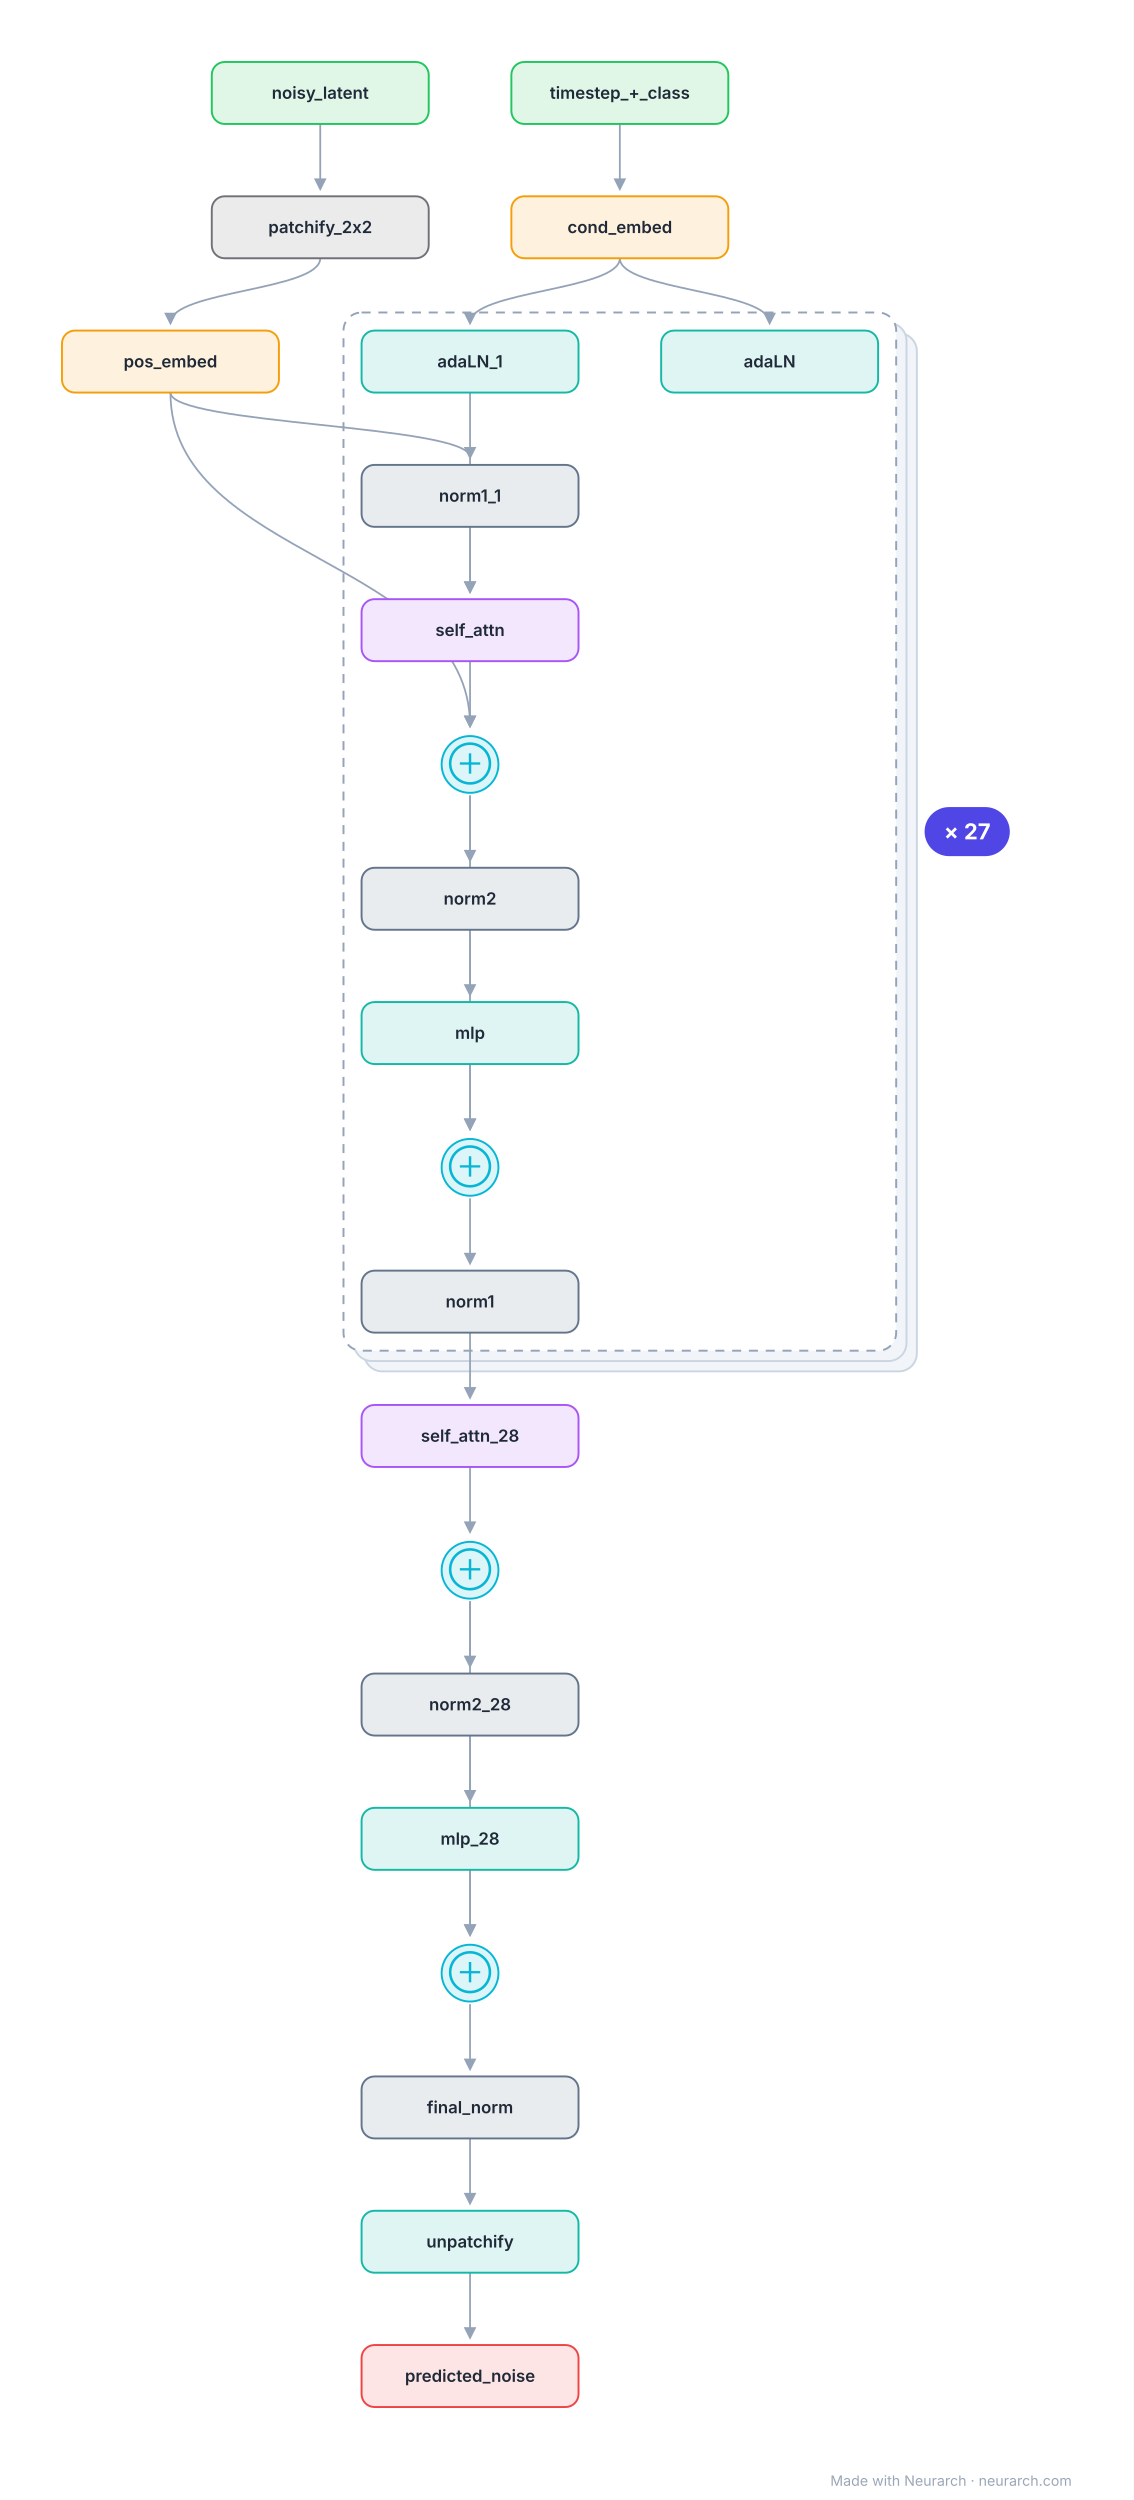
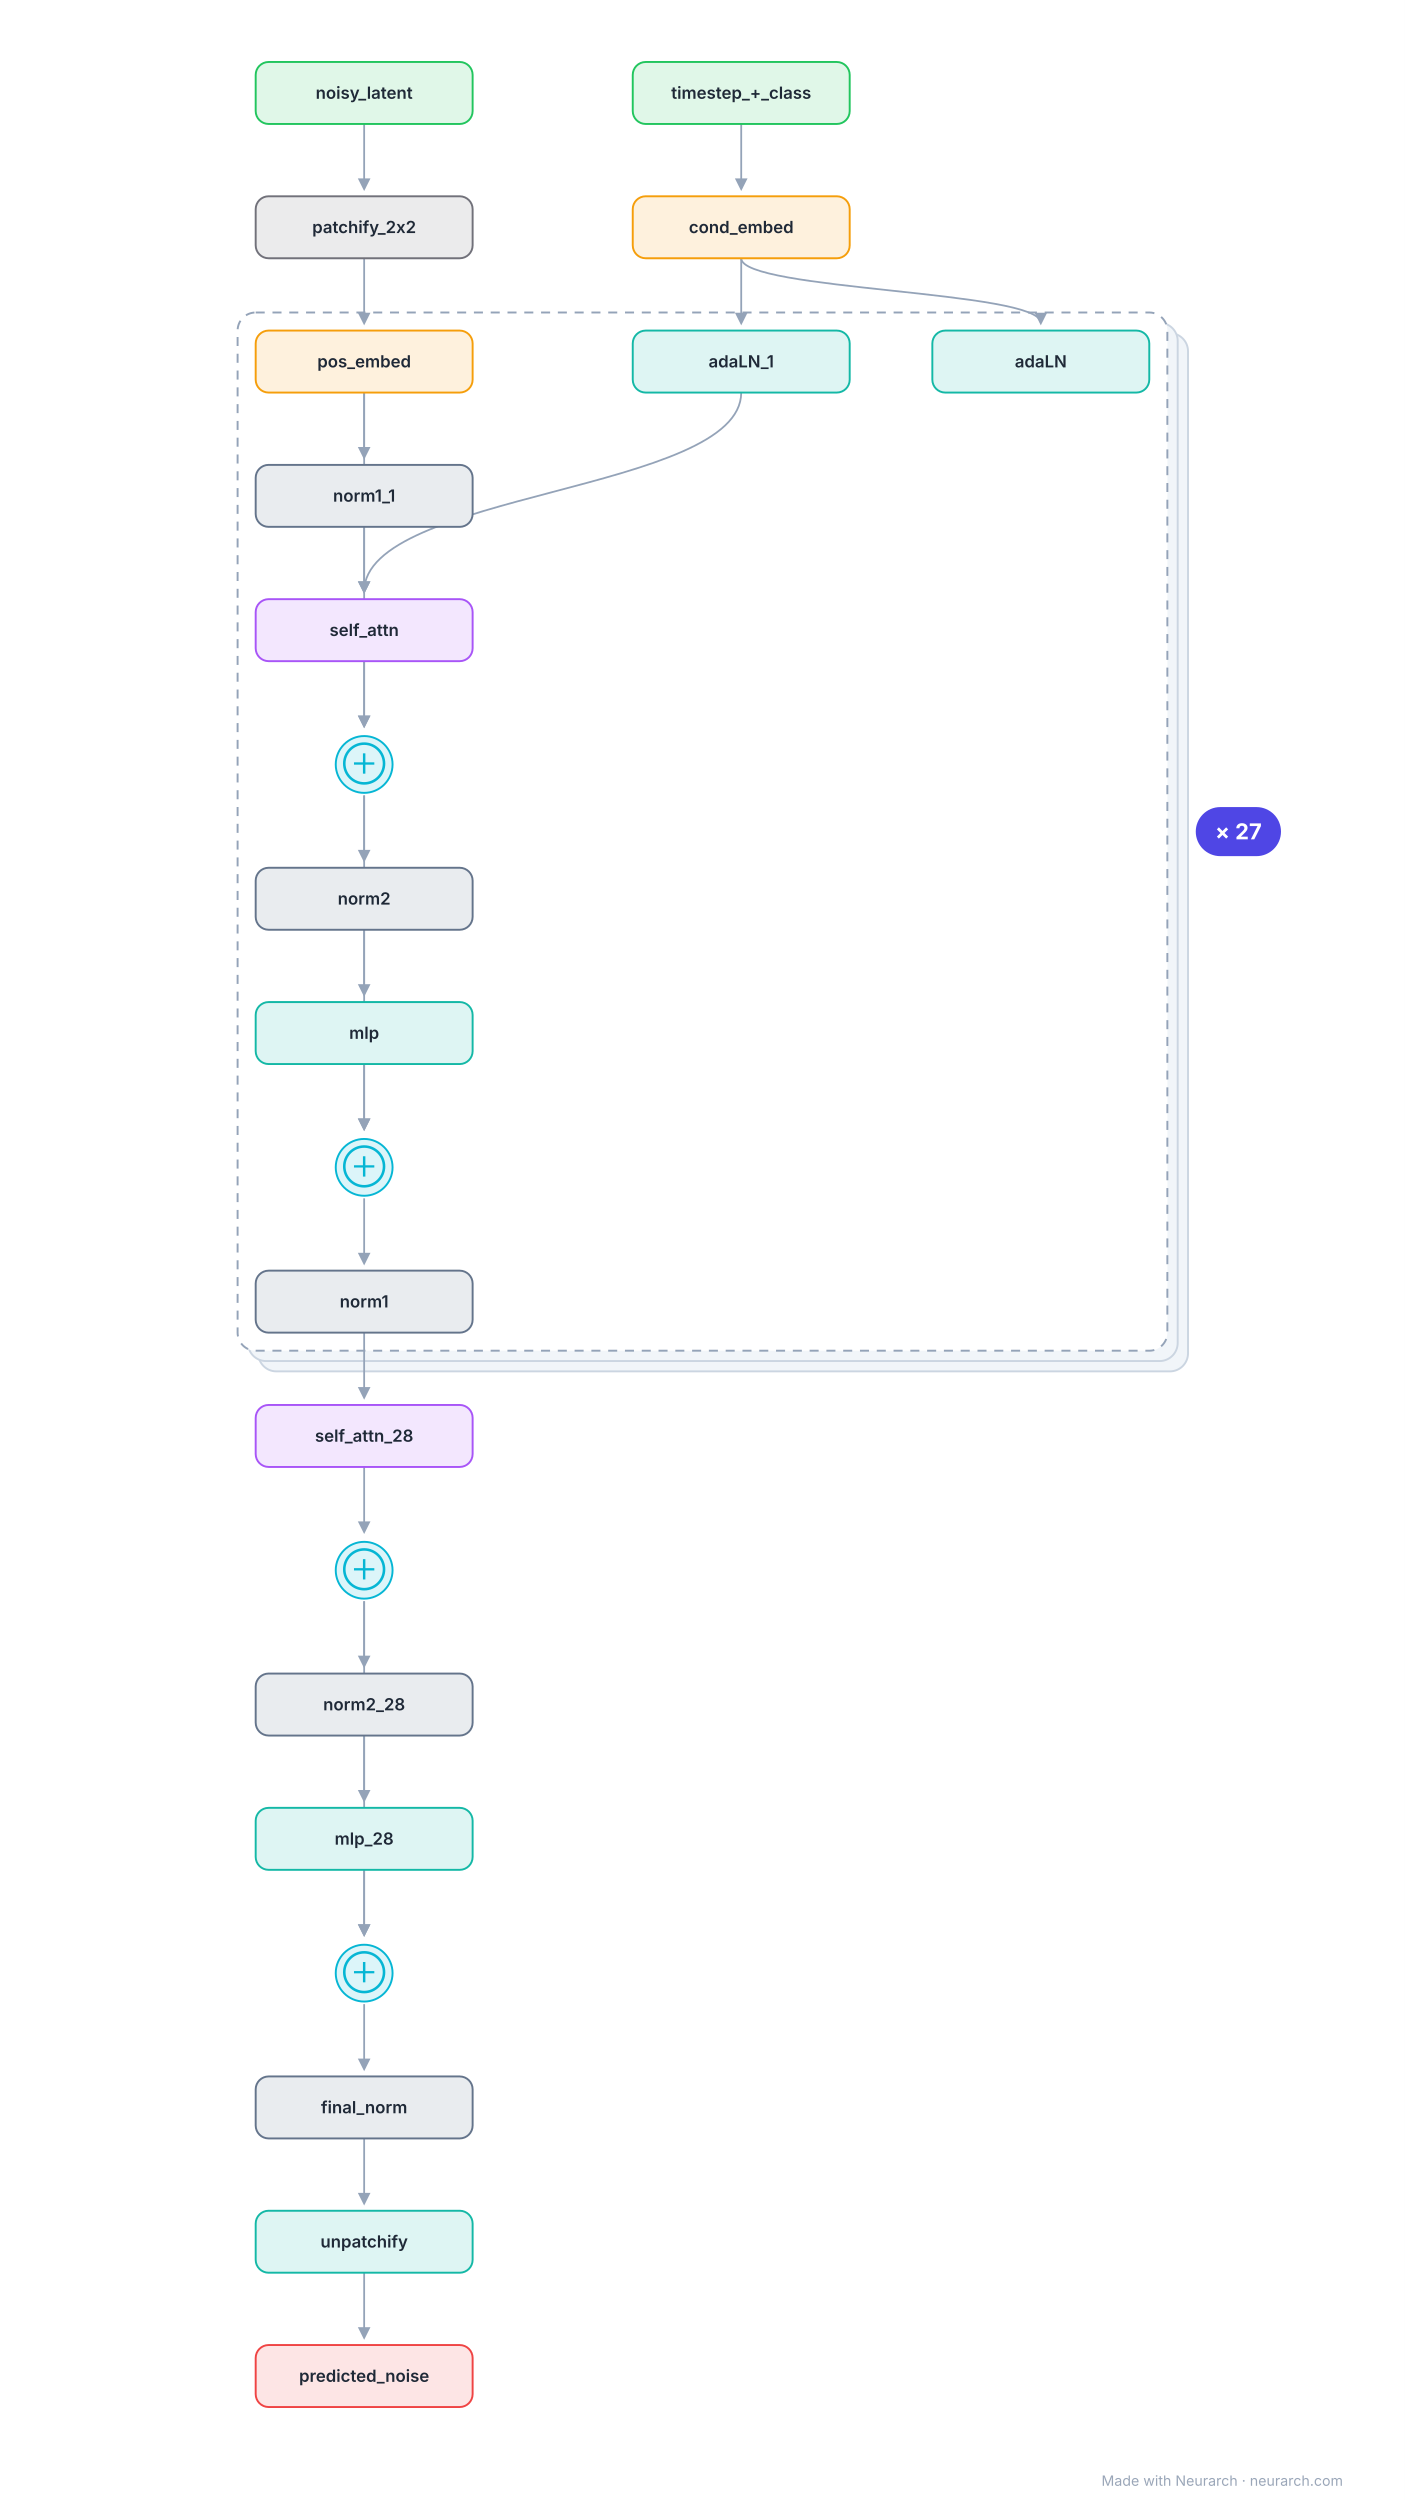
- <svg xmlns="http://www.w3.org/2000/svg" width="878" height="1936" viewBox="0 0 878 1936" font-family="-apple-system, 'Segoe UI', Inter, Helvetica, Arial, sans-serif">
+ <svg xmlns="http://www.w3.org/2000/svg" width="1088" height="1936" viewBox="0 0 1088 1936" font-family="-apple-system, 'Segoe UI', Inter, Helvetica, Arial, sans-serif">
  <defs>
    <marker id="arrow" viewBox="0 0 10 10" refX="8" refY="5" markerWidth="7" markerHeight="7" orient="auto-start-reverse">
      <path d="M0,0 L10,5 L0,10 z" fill="#94a3b8" />
    </marker>
  </defs>
-   <rect x="0" y="0" width="878" height="1936" fill="#ffffff" />
-   <rect x="282.0" y="258.0" width="428.0" height="804.0" rx="14" fill="#f1f5f9" stroke="#cbd5e1" stroke-width="1.5" />
-   <rect x="274.0" y="250.0" width="428.0" height="804.0" rx="14" fill="#f1f5f9" stroke="#cbd5e1" stroke-width="1.5" />
-   <rect x="266.0" y="242.0" width="428.0" height="804.0" rx="14" fill="#ffffff" stroke="#94a3b8" stroke-width="1.5" stroke-dasharray="7 6" />
-   <rect x="716.0" y="625.0" width="66" height="38" rx="19" fill="#4f46e5" />
-   <text x="749.0" y="650.0" text-anchor="middle" font-size="17" font-weight="700" fill="#ffffff">× 27</text>
-   <path d="M248.0,96.0 C248.0,121.0 248.0,121.0 248.0,146.0" fill="none" stroke="#94a3b8" stroke-width="1.4" marker-end="url(#arrow)" />
-   <path d="M480.0,96.0 C480.0,121.0 480.0,121.0 480.0,146.0" fill="none" stroke="#94a3b8" stroke-width="1.4" marker-end="url(#arrow)" />
-   <path d="M248.0,200.0 C248.0,225.0 132.0,225.0 132.0,250.0" fill="none" stroke="#94a3b8" stroke-width="1.4" marker-end="url(#arrow)" />
-   <path d="M480.0,200.0 C480.0,225.0 364.0,225.0 364.0,250.0" fill="none" stroke="#94a3b8" stroke-width="1.4" marker-end="url(#arrow)" />
-   <path d="M132.0,304.0 C132.0,329.0 364.0,329.0 364.0,354.0" fill="none" stroke="#94a3b8" stroke-width="1.4" marker-end="url(#arrow)" />
-   <path d="M364.0,408.0 C364.0,433.0 364.0,433.0 364.0,458.0" fill="none" stroke="#94a3b8" stroke-width="1.4" marker-end="url(#arrow)" />
-   <path d="M364.0,304.0 C364.0,381.0 364.0,381.0 364.0,458.0" fill="none" stroke="#94a3b8" stroke-width="1.4" marker-end="url(#arrow)" />
-   <path d="M364.0,512.0 C364.0,537.0 364.0,537.0 364.0,562.0" fill="none" stroke="#94a3b8" stroke-width="1.4" marker-end="url(#arrow)" />
-   <path d="M132.0,304.0 C132.0,433.0 364.0,433.0 364.0,562.0" fill="none" stroke="#94a3b8" stroke-width="1.4" marker-end="url(#arrow)" />
-   <path d="M364.0,616.0 C364.0,641.0 364.0,641.0 364.0,666.0" fill="none" stroke="#94a3b8" stroke-width="1.4" marker-end="url(#arrow)" />
-   <path d="M364.0,720.0 C364.0,745.0 364.0,745.0 364.0,770.0" fill="none" stroke="#94a3b8" stroke-width="1.4" marker-end="url(#arrow)" />
-   <path d="M364.0,824.0 C364.0,849.0 364.0,849.0 364.0,874.0" fill="none" stroke="#94a3b8" stroke-width="1.4" marker-end="url(#arrow)" />
-   <path d="M364.0,616.0 C364.0,745.0 364.0,745.0 364.0,874.0" fill="none" stroke="#94a3b8" stroke-width="1.4" marker-end="url(#arrow)" />
-   <path d="M480.0,200.0 C480.0,225.0 596.0,225.0 596.0,250.0" fill="none" stroke="#94a3b8" stroke-width="1.4" marker-end="url(#arrow)" />
-   <path d="M364.0,928.0 C364.0,953.0 364.0,953.0 364.0,978.0" fill="none" stroke="#94a3b8" stroke-width="1.4" marker-end="url(#arrow)" />
-   <path d="M364.0,1136.0 C364.0,1161.0 364.0,1161.0 364.0,1186.0" fill="none" stroke="#94a3b8" stroke-width="1.4" marker-end="url(#arrow)" />
-   <path d="M364.0,1240.0 C364.0,1265.0 364.0,1265.0 364.0,1290.0" fill="none" stroke="#94a3b8" stroke-width="1.4" marker-end="url(#arrow)" />
-   <path d="M364.0,1344.0 C364.0,1369.0 364.0,1369.0 364.0,1394.0" fill="none" stroke="#94a3b8" stroke-width="1.4" marker-end="url(#arrow)" />
-   <path d="M364.0,1448.0 C364.0,1473.0 364.0,1473.0 364.0,1498.0" fill="none" stroke="#94a3b8" stroke-width="1.4" marker-end="url(#arrow)" />
-   <path d="M364.0,1240.0 C364.0,1369.0 364.0,1369.0 364.0,1498.0" fill="none" stroke="#94a3b8" stroke-width="1.4" marker-end="url(#arrow)" />
-   <path d="M364.0,1552.0 C364.0,1577.0 364.0,1577.0 364.0,1602.0" fill="none" stroke="#94a3b8" stroke-width="1.4" marker-end="url(#arrow)" />
-   <path d="M364.0,1656.0 C364.0,1681.0 364.0,1681.0 364.0,1706.0" fill="none" stroke="#94a3b8" stroke-width="1.4" marker-end="url(#arrow)" />
-   <path d="M364.0,1760.0 C364.0,1785.0 364.0,1785.0 364.0,1810.0" fill="none" stroke="#94a3b8" stroke-width="1.4" marker-end="url(#arrow)" />
-   <path d="M364.0,1032.0 C364.0,1057.0 364.0,1057.0 364.0,1082.0" fill="none" stroke="#94a3b8" stroke-width="1.4" marker-end="url(#arrow)" />
-   <rect x="164.0" y="48.0" width="168" height="48" rx="10" fill="rgb(224, 247, 232)" stroke="#22c55e" stroke-width="1.5" />
-   <text x="248.0" y="76.5" text-anchor="middle" font-size="13" font-weight="600" fill="#1f2937">noisy_latent</text>
-   <rect x="396.0" y="48.0" width="168" height="48" rx="10" fill="rgb(224, 247, 232)" stroke="#22c55e" stroke-width="1.5" />
-   <text x="480.0" y="76.5" text-anchor="middle" font-size="13" font-weight="600" fill="#1f2937">timestep_+_class</text>
-   <rect x="164.0" y="152.0" width="168" height="48" rx="10" fill="rgb(235, 235, 236)" stroke="#71717a" stroke-width="1.5" />
-   <text x="248.0" y="180.5" text-anchor="middle" font-size="13" font-weight="600" fill="#1f2937">patchify_2x2</text>
-   <rect x="396.0" y="152.0" width="168" height="48" rx="10" fill="rgb(254, 241, 221)" stroke="#f59e0b" stroke-width="1.5" />
-   <text x="480.0" y="180.5" text-anchor="middle" font-size="13" font-weight="600" fill="#1f2937">cond_embed</text>
-   <rect x="48.0" y="256.0" width="168" height="48" rx="10" fill="rgb(254, 241, 221)" stroke="#f59e0b" stroke-width="1.5" />
-   <text x="132.0" y="284.5" text-anchor="middle" font-size="13" font-weight="600" fill="#1f2937">pos_embed</text>
-   <rect x="280.0" y="256.0" width="168" height="48" rx="10" fill="rgb(222, 245, 243)" stroke="#14b8a6" stroke-width="1.5" />
-   <text x="364.0" y="284.5" text-anchor="middle" font-size="13" font-weight="600" fill="#1f2937">adaLN_1</text>
-   <rect x="280.0" y="360.0" width="168" height="48" rx="10" fill="rgb(233, 236, 239)" stroke="#64748b" stroke-width="1.5" />
-   <text x="364.0" y="388.5" text-anchor="middle" font-size="13" font-weight="600" fill="#1f2937">norm1_1</text>
-   <rect x="280.0" y="464.0" width="168" height="48" rx="10" fill="rgb(243, 231, 254)" stroke="#a855f7" stroke-width="1.5" />
-   <text x="364.0" y="492.5" text-anchor="middle" font-size="13" font-weight="600" fill="#1f2937">self_attn</text>
-   <circle cx="364.0" cy="592.0" r="22" fill="rgb(220, 245, 249)" stroke="#06b6d4" stroke-width="1.5" />
-   <text x="364.0" y="600.0" text-anchor="middle" font-size="24" fill="#06b6d4">⊕</text>
-   <rect x="280.0" y="672.0" width="168" height="48" rx="10" fill="rgb(233, 236, 239)" stroke="#64748b" stroke-width="1.5" />
-   <text x="364.0" y="700.5" text-anchor="middle" font-size="13" font-weight="600" fill="#1f2937">norm2</text>
-   <rect x="280.0" y="776.0" width="168" height="48" rx="10" fill="rgb(222, 245, 243)" stroke="#14b8a6" stroke-width="1.5" />
-   <text x="364.0" y="804.5" text-anchor="middle" font-size="13" font-weight="600" fill="#1f2937">mlp</text>
-   <circle cx="364.0" cy="904.0" r="22" fill="rgb(220, 245, 249)" stroke="#06b6d4" stroke-width="1.5" />
-   <text x="364.0" y="912.0" text-anchor="middle" font-size="24" fill="#06b6d4">⊕</text>
-   <rect x="512.0" y="256.0" width="168" height="48" rx="10" fill="rgb(222, 245, 243)" stroke="#14b8a6" stroke-width="1.5" />
-   <text x="596.0" y="284.5" text-anchor="middle" font-size="13" font-weight="600" fill="#1f2937">adaLN</text>
-   <rect x="280.0" y="984.0" width="168" height="48" rx="10" fill="rgb(233, 236, 239)" stroke="#64748b" stroke-width="1.5" />
-   <text x="364.0" y="1012.5" text-anchor="middle" font-size="13" font-weight="600" fill="#1f2937">norm1</text>
-   <rect x="280.0" y="1088.0" width="168" height="48" rx="10" fill="rgb(243, 231, 254)" stroke="#a855f7" stroke-width="1.5" />
-   <text x="364.0" y="1116.5" text-anchor="middle" font-size="13" font-weight="600" fill="#1f2937">self_attn_28</text>
-   <circle cx="364.0" cy="1216.0" r="22" fill="rgb(220, 245, 249)" stroke="#06b6d4" stroke-width="1.5" />
-   <text x="364.0" y="1224.0" text-anchor="middle" font-size="24" fill="#06b6d4">⊕</text>
-   <rect x="280.0" y="1296.0" width="168" height="48" rx="10" fill="rgb(233, 236, 239)" stroke="#64748b" stroke-width="1.5" />
-   <text x="364.0" y="1324.5" text-anchor="middle" font-size="13" font-weight="600" fill="#1f2937">norm2_28</text>
-   <rect x="280.0" y="1400.0" width="168" height="48" rx="10" fill="rgb(222, 245, 243)" stroke="#14b8a6" stroke-width="1.5" />
-   <text x="364.0" y="1428.5" text-anchor="middle" font-size="13" font-weight="600" fill="#1f2937">mlp_28</text>
-   <circle cx="364.0" cy="1528.0" r="22" fill="rgb(220, 245, 249)" stroke="#06b6d4" stroke-width="1.5" />
-   <text x="364.0" y="1536.0" text-anchor="middle" font-size="24" fill="#06b6d4">⊕</text>
-   <rect x="280.0" y="1608.0" width="168" height="48" rx="10" fill="rgb(233, 236, 239)" stroke="#64748b" stroke-width="1.5" />
-   <text x="364.0" y="1636.5" text-anchor="middle" font-size="13" font-weight="600" fill="#1f2937">final_norm</text>
-   <rect x="280.0" y="1712.0" width="168" height="48" rx="10" fill="rgb(222, 245, 243)" stroke="#14b8a6" stroke-width="1.5" />
-   <text x="364.0" y="1740.5" text-anchor="middle" font-size="13" font-weight="600" fill="#1f2937">unpatchify</text>
-   <rect x="280.0" y="1816.0" width="168" height="48" rx="10" fill="rgb(253, 229, 229)" stroke="#ef4444" stroke-width="1.5" />
-   <text x="364.0" y="1844.5" text-anchor="middle" font-size="13" font-weight="600" fill="#1f2937">predicted_noise</text>
-   <text x="830.0" y="1925.0" text-anchor="end" font-size="11" fill="#9aa6b8">Made with Neurarch · neurarch.com</text>
+   <rect x="0" y="0" width="1088" height="1936" fill="#ffffff" />
+   <rect x="200.0" y="258.0" width="720.0" height="804.0" rx="14" fill="#f1f5f9" stroke="#cbd5e1" stroke-width="1.5" />
+   <rect x="192.0" y="250.0" width="720.0" height="804.0" rx="14" fill="#f1f5f9" stroke="#cbd5e1" stroke-width="1.5" />
+   <rect x="184.0" y="242.0" width="720.0" height="804.0" rx="14" fill="#ffffff" stroke="#94a3b8" stroke-width="1.5" stroke-dasharray="7 6" />
+   <rect x="926.0" y="625.0" width="66" height="38" rx="19" fill="#4f46e5" />
+   <text x="959.0" y="650.0" text-anchor="middle" font-size="17" font-weight="700" fill="#ffffff">× 27</text>
+   <path d="M282.0,96.0 C282.0,121.0 282.0,121.0 282.0,146.0" fill="none" stroke="#94a3b8" stroke-width="1.4" marker-end="url(#arrow)" />
+   <path d="M574.0,96.0 C574.0,121.0 574.0,121.0 574.0,146.0" fill="none" stroke="#94a3b8" stroke-width="1.4" marker-end="url(#arrow)" />
+   <path d="M282.0,200.0 C282.0,225.0 282.0,225.0 282.0,250.0" fill="none" stroke="#94a3b8" stroke-width="1.4" marker-end="url(#arrow)" />
+   <path d="M574.0,200.0 C574.0,225.0 574.0,225.0 574.0,250.0" fill="none" stroke="#94a3b8" stroke-width="1.4" marker-end="url(#arrow)" />
+   <path d="M282.0,304.0 C282.0,329.0 282.0,329.0 282.0,354.0" fill="none" stroke="#94a3b8" stroke-width="1.4" marker-end="url(#arrow)" />
+   <path d="M282.0,408.0 C282.0,433.0 282.0,433.0 282.0,458.0" fill="none" stroke="#94a3b8" stroke-width="1.4" marker-end="url(#arrow)" />
+   <path d="M574.0,304.0 C574.0,381.0 282.0,381.0 282.0,458.0" fill="none" stroke="#94a3b8" stroke-width="1.4" marker-end="url(#arrow)" />
+   <path d="M282.0,512.0 C282.0,537.0 282.0,537.0 282.0,562.0" fill="none" stroke="#94a3b8" stroke-width="1.4" marker-end="url(#arrow)" />
+   <path d="M282.0,304.0 C282.0,433.0 282.0,433.0 282.0,562.0" fill="none" stroke="#94a3b8" stroke-width="1.4" marker-end="url(#arrow)" />
+   <path d="M282.0,616.0 C282.0,641.0 282.0,641.0 282.0,666.0" fill="none" stroke="#94a3b8" stroke-width="1.4" marker-end="url(#arrow)" />
+   <path d="M282.0,720.0 C282.0,745.0 282.0,745.0 282.0,770.0" fill="none" stroke="#94a3b8" stroke-width="1.4" marker-end="url(#arrow)" />
+   <path d="M282.0,824.0 C282.0,849.0 282.0,849.0 282.0,874.0" fill="none" stroke="#94a3b8" stroke-width="1.4" marker-end="url(#arrow)" />
+   <path d="M282.0,616.0 C282.0,745.0 282.0,745.0 282.0,874.0" fill="none" stroke="#94a3b8" stroke-width="1.4" marker-end="url(#arrow)" />
+   <path d="M574.0,200.0 C574.0,225.0 806.0,225.0 806.0,250.0" fill="none" stroke="#94a3b8" stroke-width="1.4" marker-end="url(#arrow)" />
+   <path d="M282.0,928.0 C282.0,953.0 282.0,953.0 282.0,978.0" fill="none" stroke="#94a3b8" stroke-width="1.4" marker-end="url(#arrow)" />
+   <path d="M282.0,1136.0 C282.0,1161.0 282.0,1161.0 282.0,1186.0" fill="none" stroke="#94a3b8" stroke-width="1.4" marker-end="url(#arrow)" />
+   <path d="M282.0,1240.0 C282.0,1265.0 282.0,1265.0 282.0,1290.0" fill="none" stroke="#94a3b8" stroke-width="1.4" marker-end="url(#arrow)" />
+   <path d="M282.0,1344.0 C282.0,1369.0 282.0,1369.0 282.0,1394.0" fill="none" stroke="#94a3b8" stroke-width="1.4" marker-end="url(#arrow)" />
+   <path d="M282.0,1448.0 C282.0,1473.0 282.0,1473.0 282.0,1498.0" fill="none" stroke="#94a3b8" stroke-width="1.4" marker-end="url(#arrow)" />
+   <path d="M282.0,1240.0 C282.0,1369.0 282.0,1369.0 282.0,1498.0" fill="none" stroke="#94a3b8" stroke-width="1.4" marker-end="url(#arrow)" />
+   <path d="M282.0,1552.0 C282.0,1577.0 282.0,1577.0 282.0,1602.0" fill="none" stroke="#94a3b8" stroke-width="1.4" marker-end="url(#arrow)" />
+   <path d="M282.0,1656.0 C282.0,1681.0 282.0,1681.0 282.0,1706.0" fill="none" stroke="#94a3b8" stroke-width="1.4" marker-end="url(#arrow)" />
+   <path d="M282.0,1760.0 C282.0,1785.0 282.0,1785.0 282.0,1810.0" fill="none" stroke="#94a3b8" stroke-width="1.4" marker-end="url(#arrow)" />
+   <path d="M282.0,1032.0 C282.0,1057.0 282.0,1057.0 282.0,1082.0" fill="none" stroke="#94a3b8" stroke-width="1.4" marker-end="url(#arrow)" />
+   <rect x="198.0" y="48.0" width="168" height="48" rx="10" fill="rgb(224, 247, 232)" stroke="#22c55e" stroke-width="1.5" />
+   <text x="282.0" y="76.5" text-anchor="middle" font-size="13" font-weight="600" fill="#1f2937">noisy_latent</text>
+   <rect x="490.0" y="48.0" width="168" height="48" rx="10" fill="rgb(224, 247, 232)" stroke="#22c55e" stroke-width="1.5" />
+   <text x="574.0" y="76.5" text-anchor="middle" font-size="13" font-weight="600" fill="#1f2937">timestep_+_class</text>
+   <rect x="198.0" y="152.0" width="168" height="48" rx="10" fill="rgb(235, 235, 236)" stroke="#71717a" stroke-width="1.5" />
+   <text x="282.0" y="180.5" text-anchor="middle" font-size="13" font-weight="600" fill="#1f2937">patchify_2x2</text>
+   <rect x="490.0" y="152.0" width="168" height="48" rx="10" fill="rgb(254, 241, 221)" stroke="#f59e0b" stroke-width="1.5" />
+   <text x="574.0" y="180.5" text-anchor="middle" font-size="13" font-weight="600" fill="#1f2937">cond_embed</text>
+   <rect x="198.0" y="256.0" width="168" height="48" rx="10" fill="rgb(254, 241, 221)" stroke="#f59e0b" stroke-width="1.5" />
+   <text x="282.0" y="284.5" text-anchor="middle" font-size="13" font-weight="600" fill="#1f2937">pos_embed</text>
+   <rect x="490.0" y="256.0" width="168" height="48" rx="10" fill="rgb(222, 245, 243)" stroke="#14b8a6" stroke-width="1.5" />
+   <text x="574.0" y="284.5" text-anchor="middle" font-size="13" font-weight="600" fill="#1f2937">adaLN_1</text>
+   <rect x="198.0" y="360.0" width="168" height="48" rx="10" fill="rgb(233, 236, 239)" stroke="#64748b" stroke-width="1.5" />
+   <text x="282.0" y="388.5" text-anchor="middle" font-size="13" font-weight="600" fill="#1f2937">norm1_1</text>
+   <rect x="198.0" y="464.0" width="168" height="48" rx="10" fill="rgb(243, 231, 254)" stroke="#a855f7" stroke-width="1.5" />
+   <text x="282.0" y="492.5" text-anchor="middle" font-size="13" font-weight="600" fill="#1f2937">self_attn</text>
+   <circle cx="282.0" cy="592.0" r="22" fill="rgb(220, 245, 249)" stroke="#06b6d4" stroke-width="1.5" />
+   <text x="282.0" y="600.0" text-anchor="middle" font-size="24" fill="#06b6d4">⊕</text>
+   <rect x="198.0" y="672.0" width="168" height="48" rx="10" fill="rgb(233, 236, 239)" stroke="#64748b" stroke-width="1.5" />
+   <text x="282.0" y="700.5" text-anchor="middle" font-size="13" font-weight="600" fill="#1f2937">norm2</text>
+   <rect x="198.0" y="776.0" width="168" height="48" rx="10" fill="rgb(222, 245, 243)" stroke="#14b8a6" stroke-width="1.5" />
+   <text x="282.0" y="804.5" text-anchor="middle" font-size="13" font-weight="600" fill="#1f2937">mlp</text>
+   <circle cx="282.0" cy="904.0" r="22" fill="rgb(220, 245, 249)" stroke="#06b6d4" stroke-width="1.5" />
+   <text x="282.0" y="912.0" text-anchor="middle" font-size="24" fill="#06b6d4">⊕</text>
+   <rect x="722.0" y="256.0" width="168" height="48" rx="10" fill="rgb(222, 245, 243)" stroke="#14b8a6" stroke-width="1.5" />
+   <text x="806.0" y="284.5" text-anchor="middle" font-size="13" font-weight="600" fill="#1f2937">adaLN</text>
+   <rect x="198.0" y="984.0" width="168" height="48" rx="10" fill="rgb(233, 236, 239)" stroke="#64748b" stroke-width="1.5" />
+   <text x="282.0" y="1012.5" text-anchor="middle" font-size="13" font-weight="600" fill="#1f2937">norm1</text>
+   <rect x="198.0" y="1088.0" width="168" height="48" rx="10" fill="rgb(243, 231, 254)" stroke="#a855f7" stroke-width="1.5" />
+   <text x="282.0" y="1116.5" text-anchor="middle" font-size="13" font-weight="600" fill="#1f2937">self_attn_28</text>
+   <circle cx="282.0" cy="1216.0" r="22" fill="rgb(220, 245, 249)" stroke="#06b6d4" stroke-width="1.5" />
+   <text x="282.0" y="1224.0" text-anchor="middle" font-size="24" fill="#06b6d4">⊕</text>
+   <rect x="198.0" y="1296.0" width="168" height="48" rx="10" fill="rgb(233, 236, 239)" stroke="#64748b" stroke-width="1.5" />
+   <text x="282.0" y="1324.5" text-anchor="middle" font-size="13" font-weight="600" fill="#1f2937">norm2_28</text>
+   <rect x="198.0" y="1400.0" width="168" height="48" rx="10" fill="rgb(222, 245, 243)" stroke="#14b8a6" stroke-width="1.5" />
+   <text x="282.0" y="1428.5" text-anchor="middle" font-size="13" font-weight="600" fill="#1f2937">mlp_28</text>
+   <circle cx="282.0" cy="1528.0" r="22" fill="rgb(220, 245, 249)" stroke="#06b6d4" stroke-width="1.5" />
+   <text x="282.0" y="1536.0" text-anchor="middle" font-size="24" fill="#06b6d4">⊕</text>
+   <rect x="198.0" y="1608.0" width="168" height="48" rx="10" fill="rgb(233, 236, 239)" stroke="#64748b" stroke-width="1.5" />
+   <text x="282.0" y="1636.5" text-anchor="middle" font-size="13" font-weight="600" fill="#1f2937">final_norm</text>
+   <rect x="198.0" y="1712.0" width="168" height="48" rx="10" fill="rgb(222, 245, 243)" stroke="#14b8a6" stroke-width="1.5" />
+   <text x="282.0" y="1740.5" text-anchor="middle" font-size="13" font-weight="600" fill="#1f2937">unpatchify</text>
+   <rect x="198.0" y="1816.0" width="168" height="48" rx="10" fill="rgb(253, 229, 229)" stroke="#ef4444" stroke-width="1.5" />
+   <text x="282.0" y="1844.5" text-anchor="middle" font-size="13" font-weight="600" fill="#1f2937">predicted_noise</text>
+   <text x="1040.0" y="1925.0" text-anchor="end" font-size="11" fill="#9aa6b8">Made with Neurarch · neurarch.com</text>
</svg>
